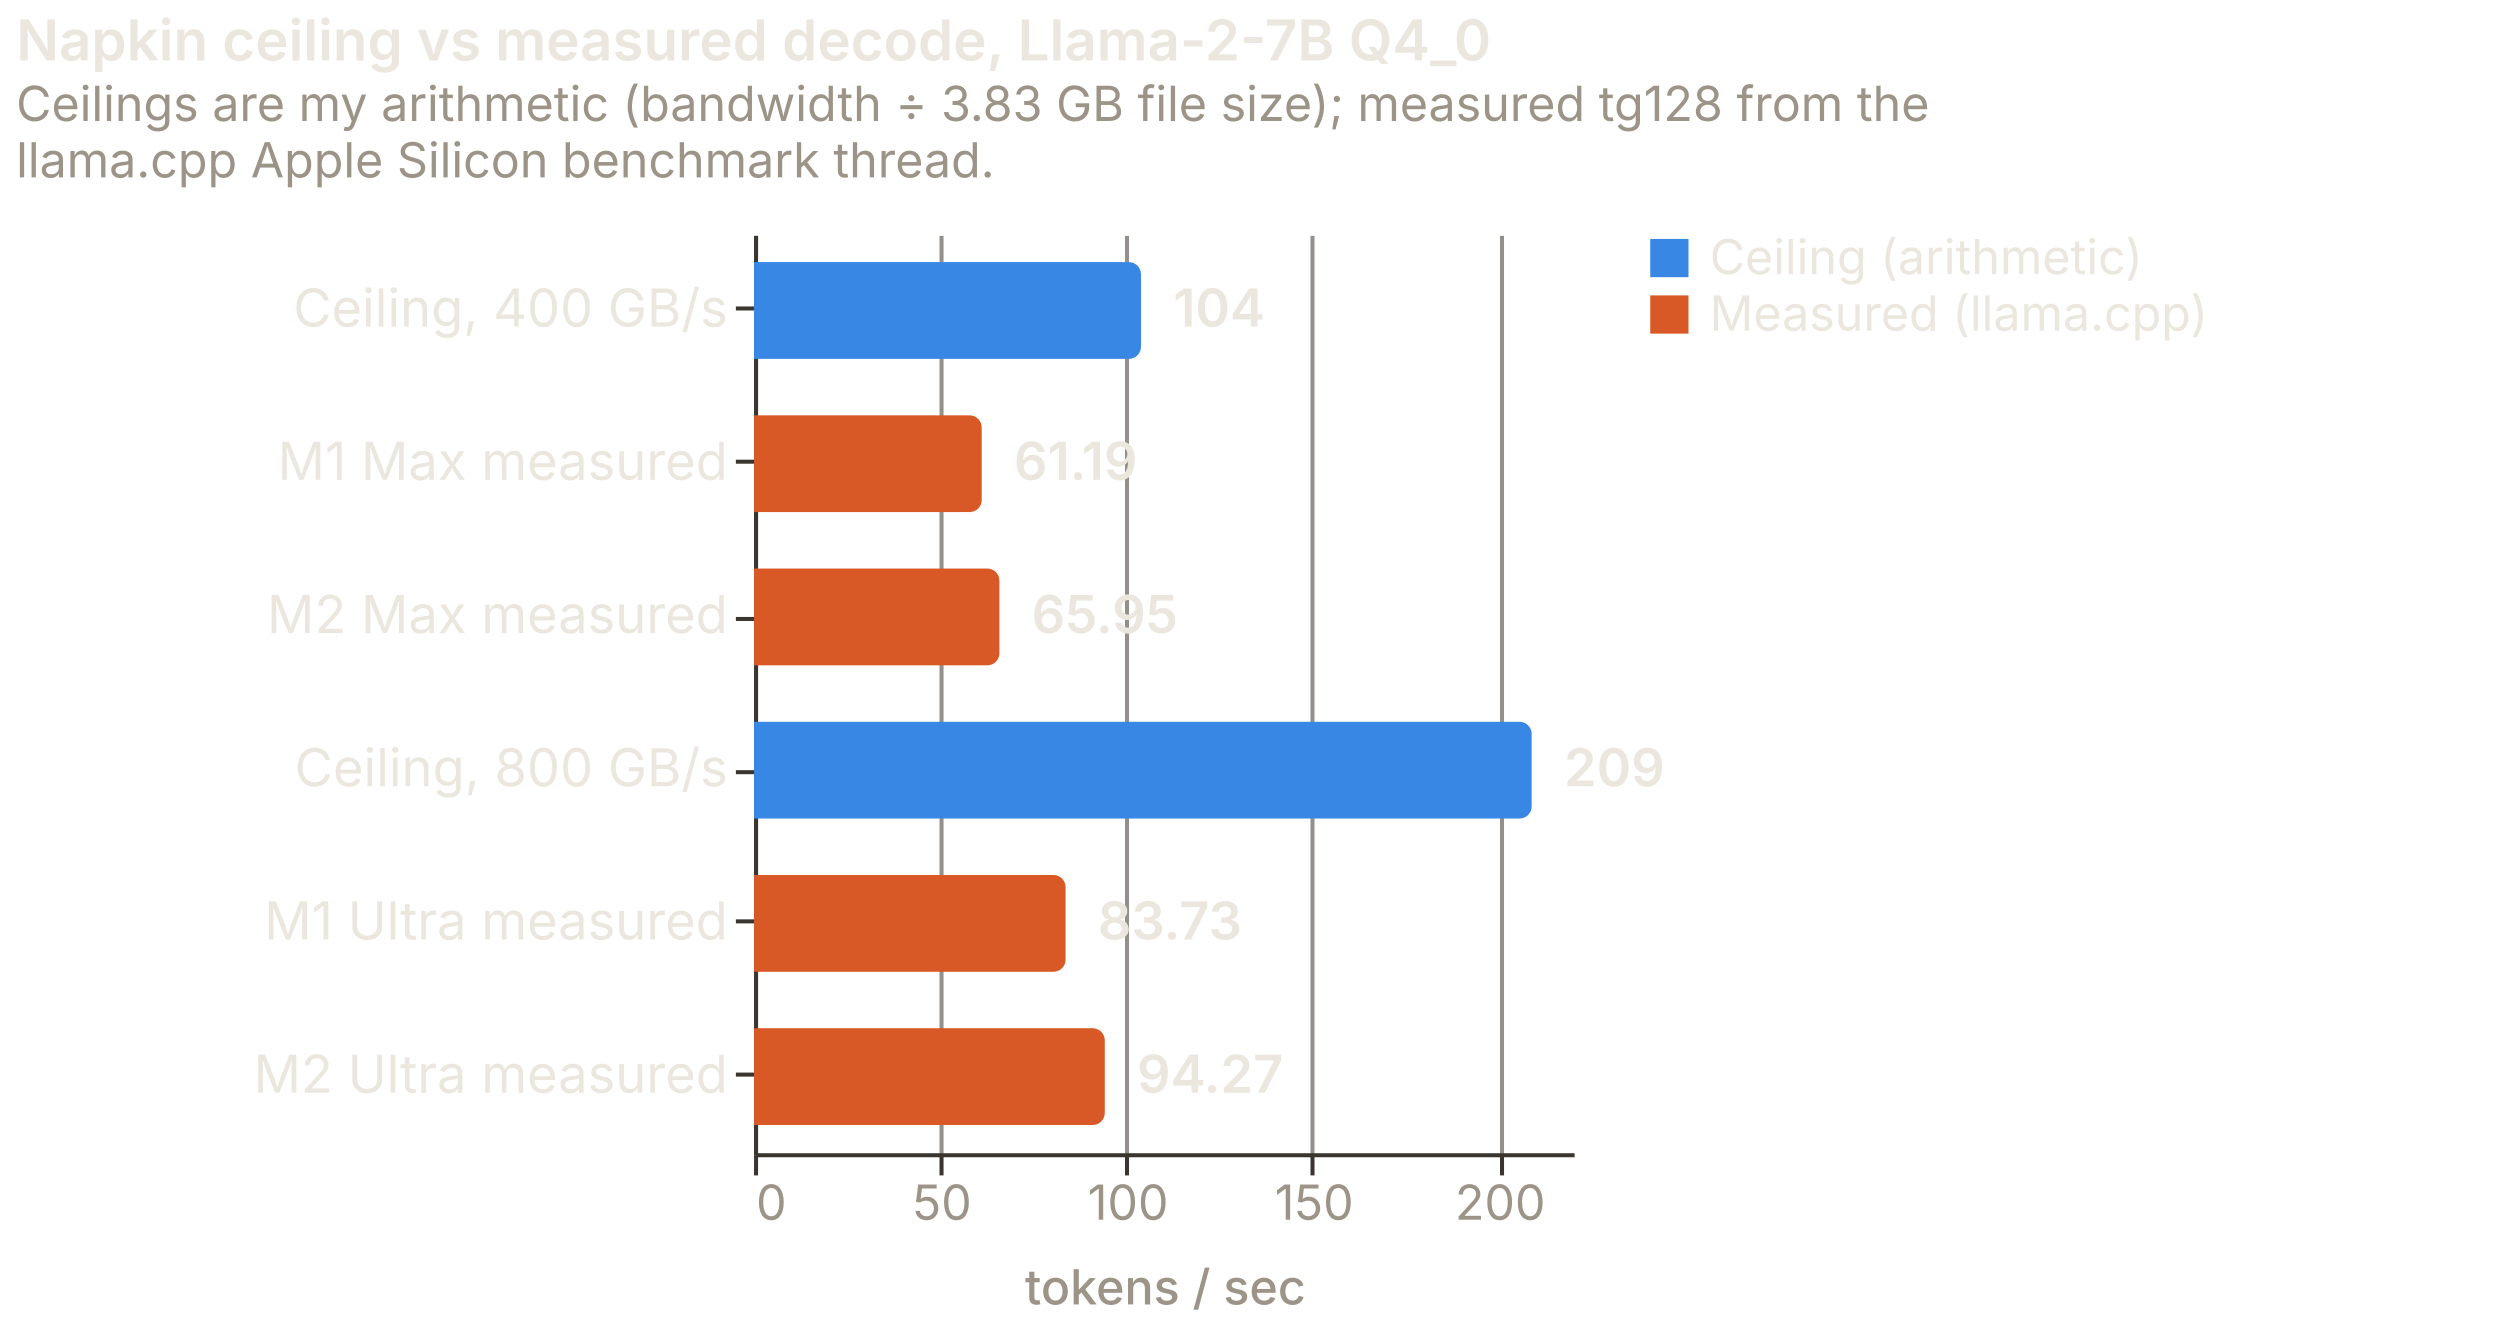
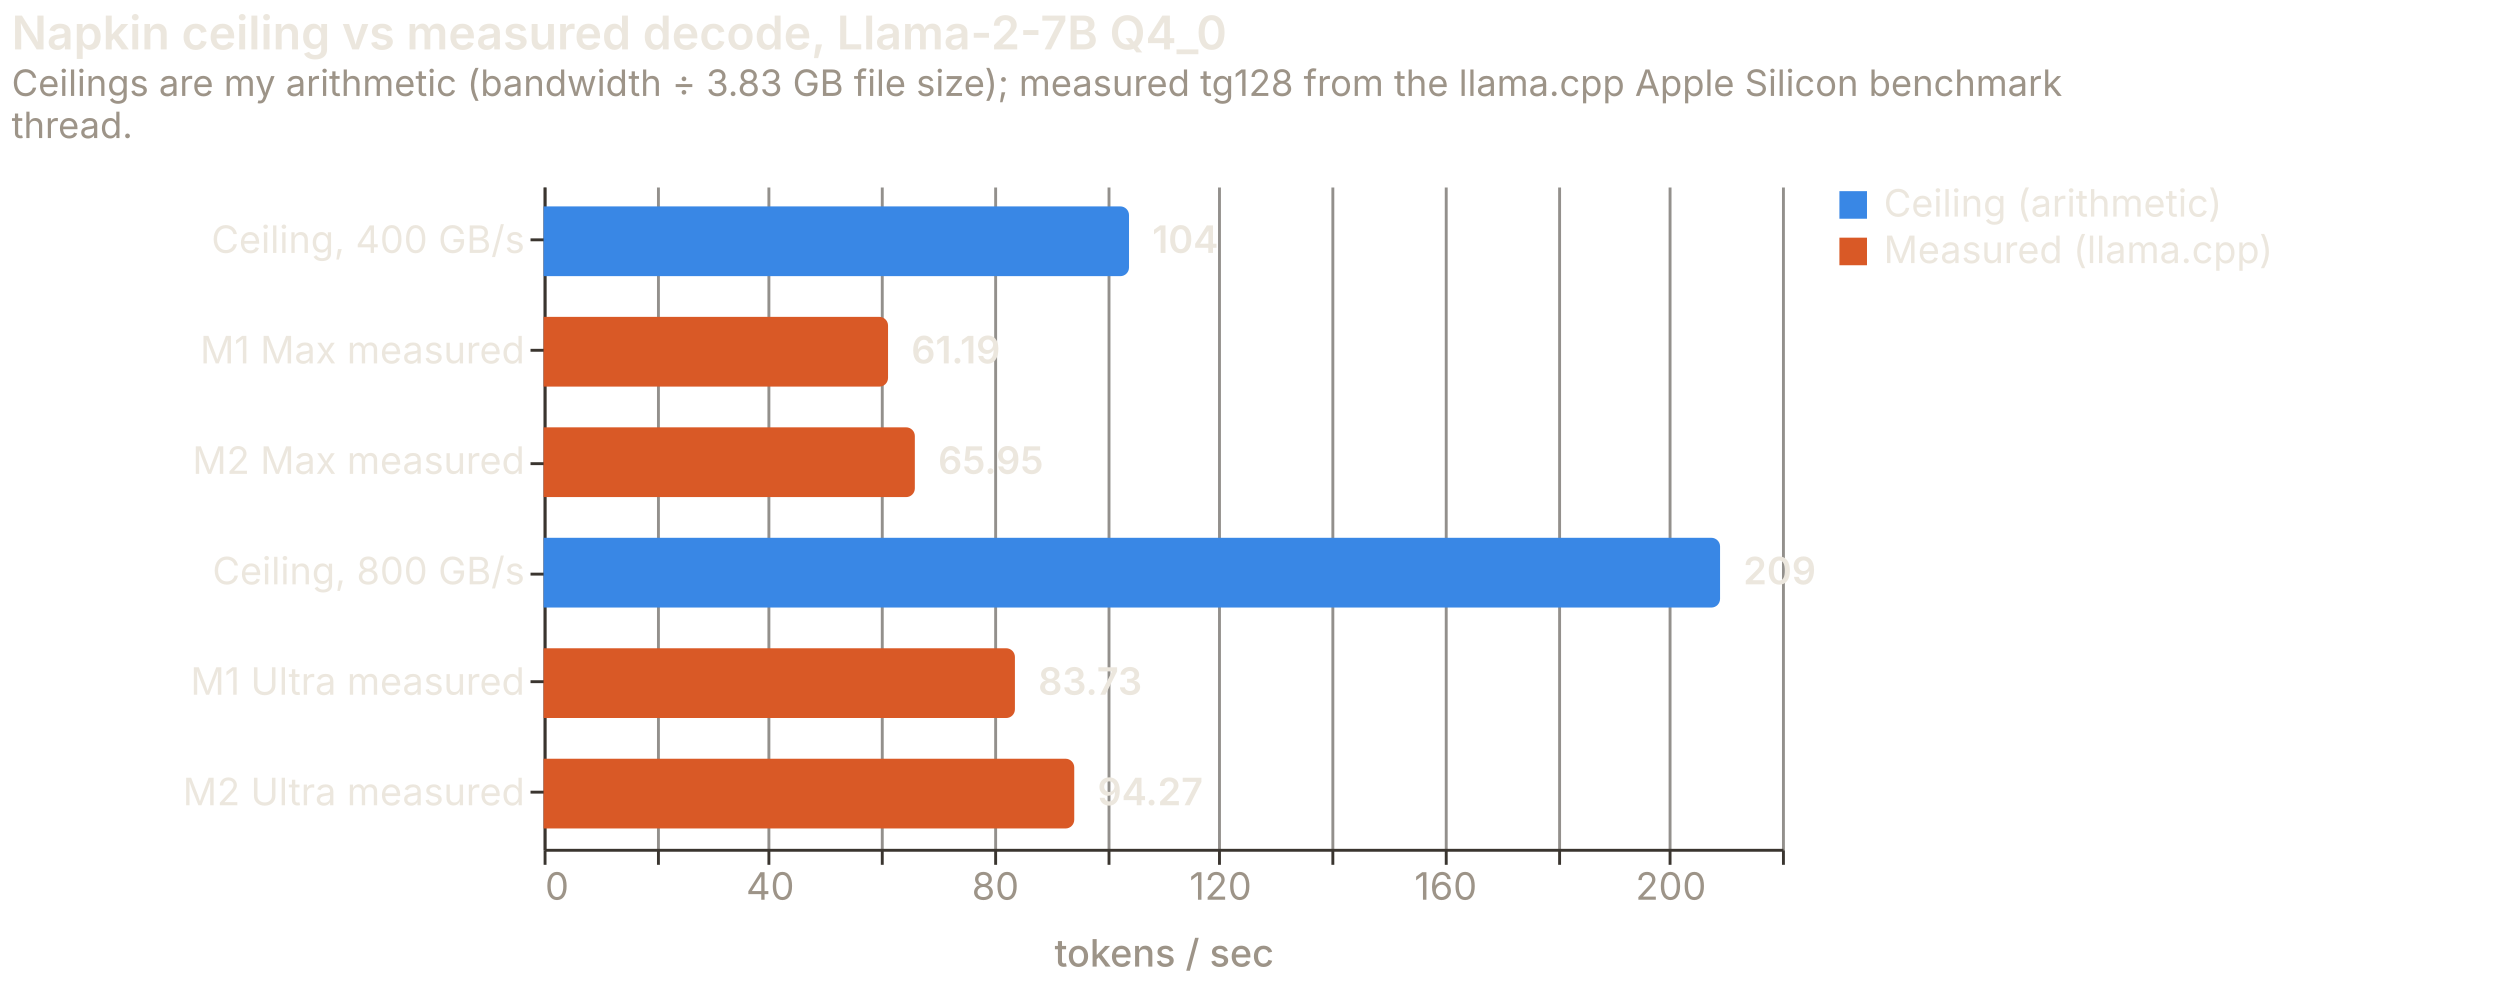
- <svg xmlns="http://www.w3.org/2000/svg" version="1.1" class="marks" width="620" height="329" viewBox="0 0 620 329">
-   <g fill="none" stroke-miterlimit="4" transform="translate(187,58)">
+ <svg xmlns="http://www.w3.org/2000/svg" version="1.1" class="marks" width="860" height="339" viewBox="0 0 860 339">
+   <g fill="none" stroke-miterlimit="4" transform="translate(187,64)">
    <g class="mark-group role-frame root" role="graphics-object" aria-roledescription="group mark container">
      <g transform="translate(0,0)">
-         <path class="background" aria-hidden="true" d="M0,0h203v228h-203Z" />
+         <path class="background" aria-hidden="true" d="M0,0h426v228h-426Z" />
        <g>
          <g class="mark-group role-axis" aria-hidden="true">
            <g transform="translate(0.5,228.5)">
              <path class="background" aria-hidden="true" d="M0,0h0v0h0Z" pointer-events="none" />
              <g>
                <g class="mark-rule role-axis-grid" pointer-events="none">
                  <line transform="translate(0,0)" x2="0" y2="-228" stroke="#3a352f" stroke-opacity="0.55" stroke-width="1" opacity="1" />
-                   <line transform="translate(46,0)" x2="0" y2="-228" stroke="#3a352f" stroke-opacity="0.55" stroke-width="1" opacity="1" />
-                   <line transform="translate(92,0)" x2="0" y2="-228" stroke="#3a352f" stroke-opacity="0.55" stroke-width="1" opacity="1" />
-                   <line transform="translate(138,0)" x2="0" y2="-228" stroke="#3a352f" stroke-opacity="0.55" stroke-width="1" opacity="1" />
-                   <line transform="translate(185,0)" x2="0" y2="-228" stroke="#3a352f" stroke-opacity="0.55" stroke-width="1" opacity="1" />
+                   <line transform="translate(39,0)" x2="0" y2="-228" stroke="#3a352f" stroke-opacity="0.55" stroke-width="1" opacity="1" />
+                   <line transform="translate(77,0)" x2="0" y2="-228" stroke="#3a352f" stroke-opacity="0.55" stroke-width="1" opacity="1" />
+                   <line transform="translate(116,0)" x2="0" y2="-228" stroke="#3a352f" stroke-opacity="0.55" stroke-width="1" opacity="1" />
+                   <line transform="translate(155,0)" x2="0" y2="-228" stroke="#3a352f" stroke-opacity="0.55" stroke-width="1" opacity="1" />
+                   <line transform="translate(194,0)" x2="0" y2="-228" stroke="#3a352f" stroke-opacity="0.55" stroke-width="1" opacity="1" />
+                   <line transform="translate(232,0)" x2="0" y2="-228" stroke="#3a352f" stroke-opacity="0.55" stroke-width="1" opacity="1" />
+                   <line transform="translate(271,0)" x2="0" y2="-228" stroke="#3a352f" stroke-opacity="0.55" stroke-width="1" opacity="1" />
+                   <line transform="translate(310,0)" x2="0" y2="-228" stroke="#3a352f" stroke-opacity="0.55" stroke-width="1" opacity="1" />
+                   <line transform="translate(349,0)" x2="0" y2="-228" stroke="#3a352f" stroke-opacity="0.55" stroke-width="1" opacity="1" />
+                   <line transform="translate(387,0)" x2="0" y2="-228" stroke="#3a352f" stroke-opacity="0.55" stroke-width="1" opacity="1" />
+                   <line transform="translate(426,0)" x2="0" y2="-228" stroke="#3a352f" stroke-opacity="0.55" stroke-width="1" opacity="1" />
                </g>
              </g>
              <path class="foreground" aria-hidden="true" d="" pointer-events="none" display="none" />
            </g>
          </g>
          <g class="mark-group role-axis" role="graphics-symbol" aria-roledescription="axis" aria-label="X-axis titled 'tokens / sec' for a linear scale with values from 0 to 220">
            <g transform="translate(0.5,228.5)">
              <path class="background" aria-hidden="true" d="M0,0h0v0h0Z" pointer-events="none" />
              <g>
                <g class="mark-rule role-axis-tick" pointer-events="none">
                  <line transform="translate(0,0)" x2="0" y2="5" stroke="#3a352f" stroke-width="1" opacity="1" />
-                   <line transform="translate(46,0)" x2="0" y2="5" stroke="#3a352f" stroke-width="1" opacity="1" />
-                   <line transform="translate(92,0)" x2="0" y2="5" stroke="#3a352f" stroke-width="1" opacity="1" />
-                   <line transform="translate(138,0)" x2="0" y2="5" stroke="#3a352f" stroke-width="1" opacity="1" />
-                   <line transform="translate(185,0)" x2="0" y2="5" stroke="#3a352f" stroke-width="1" opacity="1" />
+                   <line transform="translate(39,0)" x2="0" y2="5" stroke="#3a352f" stroke-width="1" opacity="1" />
+                   <line transform="translate(77,0)" x2="0" y2="5" stroke="#3a352f" stroke-width="1" opacity="1" />
+                   <line transform="translate(116,0)" x2="0" y2="5" stroke="#3a352f" stroke-width="1" opacity="1" />
+                   <line transform="translate(155,0)" x2="0" y2="5" stroke="#3a352f" stroke-width="1" opacity="1" />
+                   <line transform="translate(194,0)" x2="0" y2="5" stroke="#3a352f" stroke-width="1" opacity="1" />
+                   <line transform="translate(232,0)" x2="0" y2="5" stroke="#3a352f" stroke-width="1" opacity="1" />
+                   <line transform="translate(271,0)" x2="0" y2="5" stroke="#3a352f" stroke-width="1" opacity="1" />
+                   <line transform="translate(310,0)" x2="0" y2="5" stroke="#3a352f" stroke-width="1" opacity="1" />
+                   <line transform="translate(349,0)" x2="0" y2="5" stroke="#3a352f" stroke-width="1" opacity="1" />
+                   <line transform="translate(387,0)" x2="0" y2="5" stroke="#3a352f" stroke-width="1" opacity="1" />
+                   <line transform="translate(426,0)" x2="0" y2="5" stroke="#3a352f" stroke-width="1" opacity="1" />
                </g>
                <g class="mark-text role-axis-label" pointer-events="none">
-                   <text text-anchor="start" transform="translate(0,16)" font-family="ui-sans-serif, system-ui, -apple-system, 'Segoe UI', Inter, Helvetica, Arial, sans-serif" font-size="12px" fill="#9d9488" opacity="1">0</text>
-                   <text text-anchor="middle" transform="translate(46.13636,16)" font-family="ui-sans-serif, system-ui, -apple-system, 'Segoe UI', Inter, Helvetica, Arial, sans-serif" font-size="12px" fill="#9d9488" opacity="1">50</text>
-                   <text text-anchor="middle" transform="translate(92.27273,16)" font-family="ui-sans-serif, system-ui, -apple-system, 'Segoe UI', Inter, Helvetica, Arial, sans-serif" font-size="12px" fill="#9d9488" opacity="1">100</text>
-                   <text text-anchor="middle" transform="translate(138.4091,16)" font-family="ui-sans-serif, system-ui, -apple-system, 'Segoe UI', Inter, Helvetica, Arial, sans-serif" font-size="12px" fill="#9d9488" opacity="1">150</text>
-                   <text text-anchor="middle" transform="translate(184.5455,16)" font-family="ui-sans-serif, system-ui, -apple-system, 'Segoe UI', Inter, Helvetica, Arial, sans-serif" font-size="12px" fill="#9d9488" opacity="1">200</text>
+                   <text text-anchor="start" transform="translate(0,17)" font-family="ui-sans-serif, system-ui, -apple-system, 'Segoe UI', Inter, Helvetica, Arial, sans-serif" font-size="13px" fill="#9d9488" opacity="1">0</text>
+                   <text text-anchor="middle" transform="translate(38.72727,17)" font-family="ui-sans-serif, system-ui, -apple-system, 'Segoe UI', Inter, Helvetica, Arial, sans-serif" font-size="13px" fill="#9d9488" opacity="0">20</text>
+                   <text text-anchor="middle" transform="translate(77.45455,17)" font-family="ui-sans-serif, system-ui, -apple-system, 'Segoe UI', Inter, Helvetica, Arial, sans-serif" font-size="13px" fill="#9d9488" opacity="1">40</text>
+                   <text text-anchor="middle" transform="translate(116.1818,17)" font-family="ui-sans-serif, system-ui, -apple-system, 'Segoe UI', Inter, Helvetica, Arial, sans-serif" font-size="13px" fill="#9d9488" opacity="0">60</text>
+                   <text text-anchor="middle" transform="translate(154.9091,17)" font-family="ui-sans-serif, system-ui, -apple-system, 'Segoe UI', Inter, Helvetica, Arial, sans-serif" font-size="13px" fill="#9d9488" opacity="1">80</text>
+                   <text text-anchor="middle" transform="translate(193.6364,17)" font-family="ui-sans-serif, system-ui, -apple-system, 'Segoe UI', Inter, Helvetica, Arial, sans-serif" font-size="13px" fill="#9d9488" opacity="0">100</text>
+                   <text text-anchor="middle" transform="translate(232.3636,17)" font-family="ui-sans-serif, system-ui, -apple-system, 'Segoe UI', Inter, Helvetica, Arial, sans-serif" font-size="13px" fill="#9d9488" opacity="1">120</text>
+                   <text text-anchor="middle" transform="translate(271.0909,17)" font-family="ui-sans-serif, system-ui, -apple-system, 'Segoe UI', Inter, Helvetica, Arial, sans-serif" font-size="13px" fill="#9d9488" opacity="0">140</text>
+                   <text text-anchor="middle" transform="translate(309.8182,17)" font-family="ui-sans-serif, system-ui, -apple-system, 'Segoe UI', Inter, Helvetica, Arial, sans-serif" font-size="13px" fill="#9d9488" opacity="1">160</text>
+                   <text text-anchor="middle" transform="translate(348.5455,17)" font-family="ui-sans-serif, system-ui, -apple-system, 'Segoe UI', Inter, Helvetica, Arial, sans-serif" font-size="13px" fill="#9d9488" opacity="0">180</text>
+                   <text text-anchor="middle" transform="translate(387.2727,17)" font-family="ui-sans-serif, system-ui, -apple-system, 'Segoe UI', Inter, Helvetica, Arial, sans-serif" font-size="13px" fill="#9d9488" opacity="1">200</text>
+                   <text text-anchor="end" transform="translate(426,17)" font-family="ui-sans-serif, system-ui, -apple-system, 'Segoe UI', Inter, Helvetica, Arial, sans-serif" font-size="13px" fill="#9d9488" opacity="0">220</text>
                </g>
                <g class="mark-rule role-axis-domain" pointer-events="none">
-                   <line transform="translate(0,0)" x2="203" y2="0" stroke="#3a352f" stroke-width="1" opacity="1" />
+                   <line transform="translate(0,0)" x2="426" y2="0" stroke="#3a352f" stroke-width="1" opacity="1" />
                </g>
                <g class="mark-text role-axis-title" pointer-events="none">
-                   <text text-anchor="middle" transform="translate(101.5,37)" font-family="ui-sans-serif, system-ui, -apple-system, 'Segoe UI', Inter, Helvetica, Arial, sans-serif" font-size="12px" font-weight="500" fill="#9d9488" opacity="1">tokens / sec</text>
+                   <text text-anchor="middle" transform="translate(213,40)" font-family="ui-sans-serif, system-ui, -apple-system, 'Segoe UI', Inter, Helvetica, Arial, sans-serif" font-size="13px" font-weight="500" fill="#9d9488" opacity="1">tokens / sec</text>
                </g>
              </g>
              <path class="foreground" aria-hidden="true" d="" pointer-events="none" display="none" />
            </g>
          </g>
          <g class="mark-group role-axis" role="graphics-symbol" aria-roledescription="axis" aria-label="Y-axis for a discrete scale with 6 values: Ceiling, 400 GB/s, M1 Max measured, M2 Max measured, Ceiling, 800 GB/s, M1 Ultra measured, M2 Ultra measured">
            <g transform="translate(0.5,0.5)">
              <path class="background" aria-hidden="true" d="M0,0h0v0h0Z" pointer-events="none" />
              <g>
                <g class="mark-rule role-axis-tick" pointer-events="none">
                  <line transform="translate(0,18)" x2="-5" y2="0" stroke="#3a352f" stroke-width="1" opacity="1" />
                  <line transform="translate(0,56)" x2="-5" y2="0" stroke="#3a352f" stroke-width="1" opacity="1" />
                  <line transform="translate(0,95)" x2="-5" y2="0" stroke="#3a352f" stroke-width="1" opacity="1" />
                  <line transform="translate(0,133)" x2="-5" y2="0" stroke="#3a352f" stroke-width="1" opacity="1" />
                  <line transform="translate(0,170)" x2="-5" y2="0" stroke="#3a352f" stroke-width="1" opacity="1" />
                  <line transform="translate(0,208)" x2="-5" y2="0" stroke="#3a352f" stroke-width="1" opacity="1" />
                </g>
                <g class="mark-text role-axis-label" pointer-events="none">
                  <text text-anchor="end" transform="translate(-7,22.5)" font-family="ui-sans-serif, system-ui, -apple-system, 'Segoe UI', Inter, Helvetica, Arial, sans-serif" font-size="13px" fill="#ece7de" opacity="1">Ceiling, 400 GB/s</text>
                  <text text-anchor="end" transform="translate(-7,60.5)" font-family="ui-sans-serif, system-ui, -apple-system, 'Segoe UI', Inter, Helvetica, Arial, sans-serif" font-size="13px" fill="#ece7de" opacity="1">M1 Max measured</text>
                  <text text-anchor="end" transform="translate(-7,98.5)" font-family="ui-sans-serif, system-ui, -apple-system, 'Segoe UI', Inter, Helvetica, Arial, sans-serif" font-size="13px" fill="#ece7de" opacity="1">M2 Max measured</text>
                  <text text-anchor="end" transform="translate(-7,136.5)" font-family="ui-sans-serif, system-ui, -apple-system, 'Segoe UI', Inter, Helvetica, Arial, sans-serif" font-size="13px" fill="#ece7de" opacity="1">Ceiling, 800 GB/s</text>
                  <text text-anchor="end" transform="translate(-7,174.5)" font-family="ui-sans-serif, system-ui, -apple-system, 'Segoe UI', Inter, Helvetica, Arial, sans-serif" font-size="13px" fill="#ece7de" opacity="1">M1 Ultra measured</text>
                  <text text-anchor="end" transform="translate(-7,212.5)" font-family="ui-sans-serif, system-ui, -apple-system, 'Segoe UI', Inter, Helvetica, Arial, sans-serif" font-size="13px" fill="#ece7de" opacity="1">M2 Ultra measured</text>
                </g>
                <g class="mark-rule role-axis-domain" pointer-events="none">
                  <line transform="translate(0,0)" x2="0" y2="228" stroke="#3a352f" stroke-width="1" opacity="1" />
                </g>
              </g>
              <path class="foreground" aria-hidden="true" d="" pointer-events="none" display="none" />
            </g>
          </g>
          <g class="mark-group role-scope" role="graphics-object" aria-roledescription="group mark container">
            <g transform="translate(0,7)">
-               <path class="background" aria-hidden="true" d="M0,0L92.964,0C94.619,0,95.964,1.344,95.964,3L95.964,21C95.964,22.656,94.619,24,92.964,24L0,24C0,24,0,24,0,24L0,0C0,0,0,0,0,0Z" />
+               <path class="background" aria-hidden="true" d="M0,0L198.382,0C200.038,0,201.382,1.344,201.382,3L201.382,21C201.382,22.656,200.038,24,198.382,24L0,24C0,24,0,24,0,24L0,0C0,0,0,0,0,0Z" />
              <g clip-path="url(#clip43)">
                <g class="mark-group role-scope" role="graphics-object" aria-roledescription="group mark container">
                  <g transform="translate(0,0)">
                    <path class="background" aria-hidden="true" d="M0,0h0v24h0Z" />
                    <g>
                      <g class="mark-rect role-mark layer_0_marks" role="graphics-object" aria-roledescription="rect mark container">
-                         <path aria-label="tokens / sec: 104; label: Ceiling, 400 GB/s; kind: Ceiling (arithmetic)" role="graphics-symbol" aria-roledescription="bar" d="M0,0h95.964v24h-95.964Z" fill="#3987e5" />
+                         <path aria-label="tokens / sec: 104; label: Ceiling, 400 GB/s; kind: Ceiling (arithmetic)" role="graphics-symbol" aria-roledescription="bar" d="M0,0h201.382v24h-201.382Z" fill="#3987e5" />
                      </g>
                    </g>
                    <path class="foreground" aria-hidden="true" d="" display="none" />
                  </g>
                </g>
              </g>
              <path class="foreground" aria-hidden="true" d="" display="none" />
            </g>
            <g transform="translate(0,45)">
-               <path class="background" aria-hidden="true" d="M0,0L53.462,0C55.117,0,56.462,1.344,56.462,3L56.462,21C56.462,22.656,55.117,24,53.462,24L0,24C0,24,0,24,0,24L0,0C0,0,0,0,0,0Z" />
+               <path class="background" aria-hidden="true" d="M0,0L115.486,0C117.142,0,118.486,1.344,118.486,3L118.486,21C118.486,22.656,117.142,24,115.486,24L0,24C0,24,0,24,0,24L0,0C0,0,0,0,0,0Z" />
              <g clip-path="url(#clip44)">
                <g class="mark-group role-scope" role="graphics-object" aria-roledescription="group mark container">
                  <g transform="translate(0,0)">
                    <path class="background" aria-hidden="true" d="M0,0h0v24h0Z" />
                    <g>
                      <g class="mark-rect role-mark layer_0_marks" role="graphics-object" aria-roledescription="rect mark container">
-                         <path aria-label="tokens / sec: 61.19; label: M1 Max measured; kind: Measured (llama.cpp)" role="graphics-symbol" aria-roledescription="bar" d="M0,0h56.462v24h-56.462Z" fill="#d95926" />
+                         <path aria-label="tokens / sec: 61.19; label: M1 Max measured; kind: Measured (llama.cpp)" role="graphics-symbol" aria-roledescription="bar" d="M0,0h118.486v24h-118.486Z" fill="#d95926" />
                      </g>
                    </g>
                    <path class="foreground" aria-hidden="true" d="" display="none" />
                  </g>
                </g>
              </g>
              <path class="foreground" aria-hidden="true" d="" display="none" />
            </g>
            <g transform="translate(0,83)">
-               <path class="background" aria-hidden="true" d="M0,0L57.854,0C59.51,0,60.854,1.344,60.854,3L60.854,21C60.854,22.656,59.51,24,57.854,24L0,24C0,24,0,24,0,24L0,0C0,0,0,0,0,0Z" />
+               <path class="background" aria-hidden="true" d="M0,0L124.703,0C126.359,0,127.703,1.344,127.703,3L127.703,21C127.703,22.656,126.359,24,124.703,24L0,24C0,24,0,24,0,24L0,0C0,0,0,0,0,0Z" />
              <g clip-path="url(#clip45)">
                <g class="mark-group role-scope" role="graphics-object" aria-roledescription="group mark container">
                  <g transform="translate(0,0)">
                    <path class="background" aria-hidden="true" d="M0,0h0v24h0Z" />
                    <g>
                      <g class="mark-rect role-mark layer_0_marks" role="graphics-object" aria-roledescription="rect mark container">
-                         <path aria-label="tokens / sec: 65.95; label: M2 Max measured; kind: Measured (llama.cpp)" role="graphics-symbol" aria-roledescription="bar" d="M0,0h60.854v24h-60.854Z" fill="#d95926" />
+                         <path aria-label="tokens / sec: 65.95; label: M2 Max measured; kind: Measured (llama.cpp)" role="graphics-symbol" aria-roledescription="bar" d="M0,0h127.703v24h-127.703Z" fill="#d95926" />
                      </g>
                    </g>
                    <path class="foreground" aria-hidden="true" d="" display="none" />
                  </g>
                </g>
              </g>
              <path class="foreground" aria-hidden="true" d="" display="none" />
            </g>
            <g transform="translate(0,121)">
-               <path class="background" aria-hidden="true" d="M0,0L189.85,0C191.506,0,192.85,1.344,192.85,3L192.85,21C192.85,22.656,191.506,24,189.85,24L0,24C0,24,0,24,0,24L0,0C0,0,0,0,0,0Z" />
+               <path class="background" aria-hidden="true" d="M0,0L401.7,0C403.356,0,404.7,1.344,404.7,3L404.7,21C404.7,22.656,403.356,24,401.7,24L0,24C0,24,0,24,0,24L0,0C0,0,0,0,0,0Z" />
              <g clip-path="url(#clip46)">
                <g class="mark-group role-scope" role="graphics-object" aria-roledescription="group mark container">
                  <g transform="translate(0,0)">
                    <path class="background" aria-hidden="true" d="M0,0h0v24h0Z" />
                    <g>
                      <g class="mark-rect role-mark layer_0_marks" role="graphics-object" aria-roledescription="rect mark container">
-                         <path aria-label="tokens / sec: 209; label: Ceiling, 800 GB/s; kind: Ceiling (arithmetic)" role="graphics-symbol" aria-roledescription="bar" d="M0,0h192.85v24h-192.85Z" fill="#3987e5" />
+                         <path aria-label="tokens / sec: 209; label: Ceiling, 800 GB/s; kind: Ceiling (arithmetic)" role="graphics-symbol" aria-roledescription="bar" d="M0,0h404.7v24h-404.7Z" fill="#3987e5" />
                      </g>
                    </g>
                    <path class="foreground" aria-hidden="true" d="" display="none" />
                  </g>
                </g>
              </g>
              <path class="foreground" aria-hidden="true" d="" display="none" />
            </g>
            <g transform="translate(0,159)">
-               <path class="background" aria-hidden="true" d="M0,0L74.26,0C75.916,0,77.26,1.344,77.26,3L77.26,21C77.26,22.656,75.916,24,74.26,24L0,24C0,24,0,24,0,24L0,0C0,0,0,0,0,0Z" />
+               <path class="background" aria-hidden="true" d="M0,0L159.132,0C160.787,0,162.132,1.344,162.132,3L162.132,21C162.132,22.656,160.787,24,159.132,24L0,24C0,24,0,24,0,24L0,0C0,0,0,0,0,0Z" />
              <g clip-path="url(#clip47)">
                <g class="mark-group role-scope" role="graphics-object" aria-roledescription="group mark container">
                  <g transform="translate(0,0)">
                    <path class="background" aria-hidden="true" d="M0,0h0v24h0Z" />
                    <g>
                      <g class="mark-rect role-mark layer_0_marks" role="graphics-object" aria-roledescription="rect mark container">
-                         <path aria-label="tokens / sec: 83.73; label: M1 Ultra measured; kind: Measured (llama.cpp)" role="graphics-symbol" aria-roledescription="bar" d="M0,0h77.26v24h-77.26Z" fill="#d95926" />
+                         <path aria-label="tokens / sec: 83.73; label: M1 Ultra measured; kind: Measured (llama.cpp)" role="graphics-symbol" aria-roledescription="bar" d="M0,0h162.132v24h-162.132Z" fill="#d95926" />
                      </g>
                    </g>
                    <path class="foreground" aria-hidden="true" d="" display="none" />
                  </g>
                </g>
              </g>
              <path class="foreground" aria-hidden="true" d="" display="none" />
            </g>
            <g transform="translate(0,197)">
-               <path class="background" aria-hidden="true" d="M0,0L83.986,0C85.641,0,86.986,1.344,86.986,3L86.986,21C86.986,22.656,85.641,24,83.986,24L0,24C0,24,0,24,0,24L0,0C0,0,0,0,0,0Z" />
+               <path class="background" aria-hidden="true" d="M0,0L179.541,0C181.197,0,182.541,1.344,182.541,3L182.541,21C182.541,22.656,181.197,24,179.541,24L0,24C0,24,0,24,0,24L0,0C0,0,0,0,0,0Z" />
              <g clip-path="url(#clip48)">
                <g class="mark-group role-scope" role="graphics-object" aria-roledescription="group mark container">
                  <g transform="translate(0,0)">
                    <path class="background" aria-hidden="true" d="M0,0h0v24h0Z" />
                    <g>
                      <g class="mark-rect role-mark layer_0_marks" role="graphics-object" aria-roledescription="rect mark container">
-                         <path aria-label="tokens / sec: 94.27; label: M2 Ultra measured; kind: Measured (llama.cpp)" role="graphics-symbol" aria-roledescription="bar" d="M0,0h86.986v24h-86.986Z" fill="#d95926" />
+                         <path aria-label="tokens / sec: 94.27; label: M2 Ultra measured; kind: Measured (llama.cpp)" role="graphics-symbol" aria-roledescription="bar" d="M0,0h182.541v24h-182.541Z" fill="#d95926" />
                      </g>
                    </g>
                    <path class="foreground" aria-hidden="true" d="" display="none" />
                  </g>
                </g>
              </g>
              <path class="foreground" aria-hidden="true" d="" display="none" />
            </g>
          </g>
          <g class="mark-text role-mark layer_1_marks" role="graphics-object" aria-roledescription="text mark container">
-             <text aria-label="tokens / sec: 104; label: Ceiling, 400 GB/s; v: 104" role="graphics-symbol" aria-roledescription="text mark" text-anchor="start" transform="translate(103.9636,23)" font-family="ui-sans-serif, system-ui, -apple-system, 'Segoe UI', Inter, Helvetica, Arial, sans-serif" font-size="13px" font-weight="600" fill="#ece7de">104</text>
-             <text aria-label="tokens / sec: 61.19; label: M1 Max measured; v: 61.19" role="graphics-symbol" aria-roledescription="text mark" text-anchor="start" transform="translate(64.46168,61)" font-family="ui-sans-serif, system-ui, -apple-system, 'Segoe UI', Inter, Helvetica, Arial, sans-serif" font-size="13px" font-weight="600" fill="#ece7de">61.19</text>
-             <text aria-label="tokens / sec: 65.95; label: M2 Max measured; v: 65.95" role="graphics-symbol" aria-roledescription="text mark" text-anchor="start" transform="translate(68.85386,99)" font-family="ui-sans-serif, system-ui, -apple-system, 'Segoe UI', Inter, Helvetica, Arial, sans-serif" font-size="13px" font-weight="600" fill="#ece7de">65.95</text>
-             <text aria-label="tokens / sec: 209; label: Ceiling, 800 GB/s; v: 209" role="graphics-symbol" aria-roledescription="text mark" text-anchor="start" transform="translate(200.85,137)" font-family="ui-sans-serif, system-ui, -apple-system, 'Segoe UI', Inter, Helvetica, Arial, sans-serif" font-size="13px" font-weight="600" fill="#ece7de">209</text>
-             <text aria-label="tokens / sec: 83.73; label: M1 Ultra measured; v: 83.73" role="graphics-symbol" aria-roledescription="text mark" text-anchor="start" transform="translate(85.25995,175)" font-family="ui-sans-serif, system-ui, -apple-system, 'Segoe UI', Inter, Helvetica, Arial, sans-serif" font-size="13px" font-weight="600" fill="#ece7de">83.73</text>
-             <text aria-label="tokens / sec: 94.27; label: M2 Ultra measured; v: 94.27" role="graphics-symbol" aria-roledescription="text mark" text-anchor="start" transform="translate(94.9855,213)" font-family="ui-sans-serif, system-ui, -apple-system, 'Segoe UI', Inter, Helvetica, Arial, sans-serif" font-size="13px" font-weight="600" fill="#ece7de">94.27</text>
+             <text aria-label="tokens / sec: 104; label: Ceiling, 400 GB/s; v: 104" role="graphics-symbol" aria-roledescription="text mark" text-anchor="start" transform="translate(209.3818,23)" font-family="ui-sans-serif, system-ui, -apple-system, 'Segoe UI', Inter, Helvetica, Arial, sans-serif" font-size="13px" font-weight="600" fill="#ece7de">104</text>
+             <text aria-label="tokens / sec: 61.19; label: M1 Max measured; v: 61.19" role="graphics-symbol" aria-roledescription="text mark" text-anchor="start" transform="translate(126.4861,61)" font-family="ui-sans-serif, system-ui, -apple-system, 'Segoe UI', Inter, Helvetica, Arial, sans-serif" font-size="13px" font-weight="600" fill="#ece7de">61.19</text>
+             <text aria-label="tokens / sec: 65.95; label: M2 Max measured; v: 65.95" role="graphics-symbol" aria-roledescription="text mark" text-anchor="start" transform="translate(135.7032,99)" font-family="ui-sans-serif, system-ui, -apple-system, 'Segoe UI', Inter, Helvetica, Arial, sans-serif" font-size="13px" font-weight="600" fill="#ece7de">65.95</text>
+             <text aria-label="tokens / sec: 209; label: Ceiling, 800 GB/s; v: 209" role="graphics-symbol" aria-roledescription="text mark" text-anchor="start" transform="translate(412.7,137)" font-family="ui-sans-serif, system-ui, -apple-system, 'Segoe UI', Inter, Helvetica, Arial, sans-serif" font-size="13px" font-weight="600" fill="#ece7de">209</text>
+             <text aria-label="tokens / sec: 83.73; label: M1 Ultra measured; v: 83.73" role="graphics-symbol" aria-roledescription="text mark" text-anchor="start" transform="translate(170.1317,175)" font-family="ui-sans-serif, system-ui, -apple-system, 'Segoe UI', Inter, Helvetica, Arial, sans-serif" font-size="13px" font-weight="600" fill="#ece7de">83.73</text>
+             <text aria-label="tokens / sec: 94.27; label: M2 Ultra measured; v: 94.27" role="graphics-symbol" aria-roledescription="text mark" text-anchor="start" transform="translate(190.541,213)" font-family="ui-sans-serif, system-ui, -apple-system, 'Segoe UI', Inter, Helvetica, Arial, sans-serif" font-size="13px" font-weight="600" fill="#ece7de">94.27</text>
          </g>
          <g class="mark-group role-legend" role="graphics-symbol" aria-roledescription="legend" aria-label="Symbol legend for fill color with 2 values: Ceiling (arithmetic), Measured (llama.cpp)">
-             <g transform="translate(221,0)">
-               <path class="background" aria-hidden="true" d="M0,0h208v26h-208Z" pointer-events="none" />
+             <g transform="translate(444,0)">
+               <path class="background" aria-hidden="true" d="M0,0h225v30h-225Z" pointer-events="none" />
              <g>
                <g class="mark-group role-legend-entry">
                  <g transform="translate(0,0)">
                    <path class="background" aria-hidden="true" d="M0,0h0v0h0Z" pointer-events="none" />
                    <g>
                      <g class="mark-group role-scope" role="graphics-object" aria-roledescription="group mark container">
                        <g transform="translate(0,0)">
-                           <path class="background" aria-hidden="true" d="M0,0h208v12h-208Z" pointer-events="none" opacity="1" />
+                           <path class="background" aria-hidden="true" d="M0,0h225v13.5h-225Z" pointer-events="none" opacity="1" />
                          <g>
                            <g class="mark-symbol role-legend-symbol" pointer-events="none">
-                               <path transform="translate(6,6)" d="M-4.743,-4.743h9.487v9.487h-9.487Z" fill="#3987e5" stroke-width="1.5" opacity="1" />
+                               <path transform="translate(6.5,6.5)" d="M-4.743,-4.743h9.487v9.487h-9.487Z" fill="#3987e5" stroke-width="1.5" opacity="1" />
                            </g>
                            <g class="mark-text role-legend-label" pointer-events="none">
-                               <text text-anchor="start" transform="translate(16,10)" font-family="ui-sans-serif, system-ui, -apple-system, 'Segoe UI', Inter, Helvetica, Arial, sans-serif" font-size="12px" fill="#ece7de" opacity="1">Ceiling (arithmetic)</text>
+                               <text text-anchor="start" transform="translate(17,10.5)" font-family="ui-sans-serif, system-ui, -apple-system, 'Segoe UI', Inter, Helvetica, Arial, sans-serif" font-size="13px" fill="#ece7de" opacity="1">Ceiling (arithmetic)</text>
                            </g>
                          </g>
                          <path class="foreground" aria-hidden="true" d="" pointer-events="none" display="none" />
                        </g>
-                         <g transform="translate(0,14)">
-                           <path class="background" aria-hidden="true" d="M0,0h208v12h-208Z" pointer-events="none" opacity="1" />
+                         <g transform="translate(0,16)">
+                           <path class="background" aria-hidden="true" d="M0,0h225v13.5h-225Z" pointer-events="none" opacity="1" />
                          <g>
                            <g class="mark-symbol role-legend-symbol" pointer-events="none">
-                               <path transform="translate(6,6)" d="M-4.743,-4.743h9.487v9.487h-9.487Z" fill="#d95926" stroke-width="1.5" opacity="1" />
+                               <path transform="translate(6.5,6.5)" d="M-4.743,-4.743h9.487v9.487h-9.487Z" fill="#d95926" stroke-width="1.5" opacity="1" />
                            </g>
                            <g class="mark-text role-legend-label" pointer-events="none">
-                               <text text-anchor="start" transform="translate(16,10)" font-family="ui-sans-serif, system-ui, -apple-system, 'Segoe UI', Inter, Helvetica, Arial, sans-serif" font-size="12px" fill="#ece7de" opacity="1">Measured (llama.cpp)</text>
+                               <text text-anchor="start" transform="translate(17,10.5)" font-family="ui-sans-serif, system-ui, -apple-system, 'Segoe UI', Inter, Helvetica, Arial, sans-serif" font-size="13px" fill="#ece7de" opacity="1">Measured (llama.cpp)</text>
                            </g>
                          </g>
                          <path class="foreground" aria-hidden="true" d="" pointer-events="none" display="none" />
                        </g>
                      </g>
                    </g>
                    <path class="foreground" aria-hidden="true" d="" pointer-events="none" display="none" />
                  </g>
                </g>
              </g>
              <path class="foreground" aria-hidden="true" d="" pointer-events="none" display="none" />
            </g>
          </g>
          <g class="mark-group role-title">
-             <g transform="translate(-183,-54)">
+             <g transform="translate(-183,-60)">
              <path class="background" aria-hidden="true" d="M0,0h0v0h0Z" pointer-events="none" />
              <g>
                <g class="mark-text role-title-text" role="graphics-symbol" aria-roledescription="title" aria-label="Title text 'Napkin ceiling vs measured decode, Llama-2-7B Q4_0'" pointer-events="none">
-                   <text text-anchor="start" transform="translate(0,11)" font-family="ui-sans-serif, system-ui, -apple-system, 'Segoe UI', Inter, Helvetica, Arial, sans-serif" font-size="14px" font-weight="600" fill="#ece7de" opacity="1">Napkin ceiling vs measured decode, Llama-2-7B Q4_0</text>
+                   <text text-anchor="start" transform="translate(0,13)" font-family="ui-sans-serif, system-ui, -apple-system, 'Segoe UI', Inter, Helvetica, Arial, sans-serif" font-size="16px" font-weight="600" fill="#ece7de" opacity="1">Napkin ceiling vs measured decode, Llama-2-7B Q4_0</text>
                </g>
                <g class="mark-text role-title-subtitle" role="graphics-symbol" aria-roledescription="subtitle" aria-label="Subtitle text 'Ceilings are my arithmetic (bandwidth ÷ 3.83 GB file size); measured tg128 from the llama.cpp Apple Silicon benchmark thread.'" pointer-events="none">
-                   <text text-anchor="start" transform="translate(0,26)" font-family="ui-sans-serif, system-ui, -apple-system, 'Segoe UI', Inter, Helvetica, Arial, sans-serif" font-size="12px" fill="#9d9488" opacity="1">
-                     <tspan>Ceilings are my arithmetic (bandwidth ÷ 3.83 GB file size); measured tg128 from the</tspan>
-                     <tspan x="0" dy="14">llama.cpp Apple Silicon benchmark thread.</tspan>
+                   <text text-anchor="start" transform="translate(0,29)" font-family="ui-sans-serif, system-ui, -apple-system, 'Segoe UI', Inter, Helvetica, Arial, sans-serif" font-size="12.5px" fill="#9d9488" opacity="1">
+                     <tspan>Ceilings are my arithmetic (bandwidth ÷ 3.83 GB file size); measured tg128 from the llama.cpp Apple Silicon benchmark</tspan>
+                     <tspan x="0" dy="14.5">thread.</tspan>
                  </text>
                </g>
              </g>
              <path class="foreground" aria-hidden="true" d="" pointer-events="none" display="none" />
            </g>
          </g>
        </g>
        <path class="foreground" aria-hidden="true" d="" display="none" />
      </g>
    </g>
  </g>
  <defs>
    <clipPath id="clip43">
-       <path d="M0,0L92.964,0C94.619,0,95.964,1.344,95.964,3L95.964,21C95.964,22.656,94.619,24,92.964,24L0,24C0,24,0,24,0,24L0,0C0,0,0,0,0,0Z" />
+       <path d="M0,0L198.382,0C200.038,0,201.382,1.344,201.382,3L201.382,21C201.382,22.656,200.038,24,198.382,24L0,24C0,24,0,24,0,24L0,0C0,0,0,0,0,0Z" />
    </clipPath>
    <clipPath id="clip44">
-       <path d="M0,0L53.462,0C55.117,0,56.462,1.344,56.462,3L56.462,21C56.462,22.656,55.117,24,53.462,24L0,24C0,24,0,24,0,24L0,0C0,0,0,0,0,0Z" />
+       <path d="M0,0L115.486,0C117.142,0,118.486,1.344,118.486,3L118.486,21C118.486,22.656,117.142,24,115.486,24L0,24C0,24,0,24,0,24L0,0C0,0,0,0,0,0Z" />
    </clipPath>
    <clipPath id="clip45">
-       <path d="M0,0L57.854,0C59.51,0,60.854,1.344,60.854,3L60.854,21C60.854,22.656,59.51,24,57.854,24L0,24C0,24,0,24,0,24L0,0C0,0,0,0,0,0Z" />
+       <path d="M0,0L124.703,0C126.359,0,127.703,1.344,127.703,3L127.703,21C127.703,22.656,126.359,24,124.703,24L0,24C0,24,0,24,0,24L0,0C0,0,0,0,0,0Z" />
    </clipPath>
    <clipPath id="clip46">
-       <path d="M0,0L189.85,0C191.506,0,192.85,1.344,192.85,3L192.85,21C192.85,22.656,191.506,24,189.85,24L0,24C0,24,0,24,0,24L0,0C0,0,0,0,0,0Z" />
+       <path d="M0,0L401.7,0C403.356,0,404.7,1.344,404.7,3L404.7,21C404.7,22.656,403.356,24,401.7,24L0,24C0,24,0,24,0,24L0,0C0,0,0,0,0,0Z" />
    </clipPath>
    <clipPath id="clip47">
-       <path d="M0,0L74.26,0C75.916,0,77.26,1.344,77.26,3L77.26,21C77.26,22.656,75.916,24,74.26,24L0,24C0,24,0,24,0,24L0,0C0,0,0,0,0,0Z" />
+       <path d="M0,0L159.132,0C160.787,0,162.132,1.344,162.132,3L162.132,21C162.132,22.656,160.787,24,159.132,24L0,24C0,24,0,24,0,24L0,0C0,0,0,0,0,0Z" />
    </clipPath>
    <clipPath id="clip48">
-       <path d="M0,0L83.986,0C85.641,0,86.986,1.344,86.986,3L86.986,21C86.986,22.656,85.641,24,83.986,24L0,24C0,24,0,24,0,24L0,0C0,0,0,0,0,0Z" />
+       <path d="M0,0L179.541,0C181.197,0,182.541,1.344,182.541,3L182.541,21C182.541,22.656,181.197,24,179.541,24L0,24C0,24,0,24,0,24L0,0C0,0,0,0,0,0Z" />
    </clipPath>
  </defs>
</svg>
